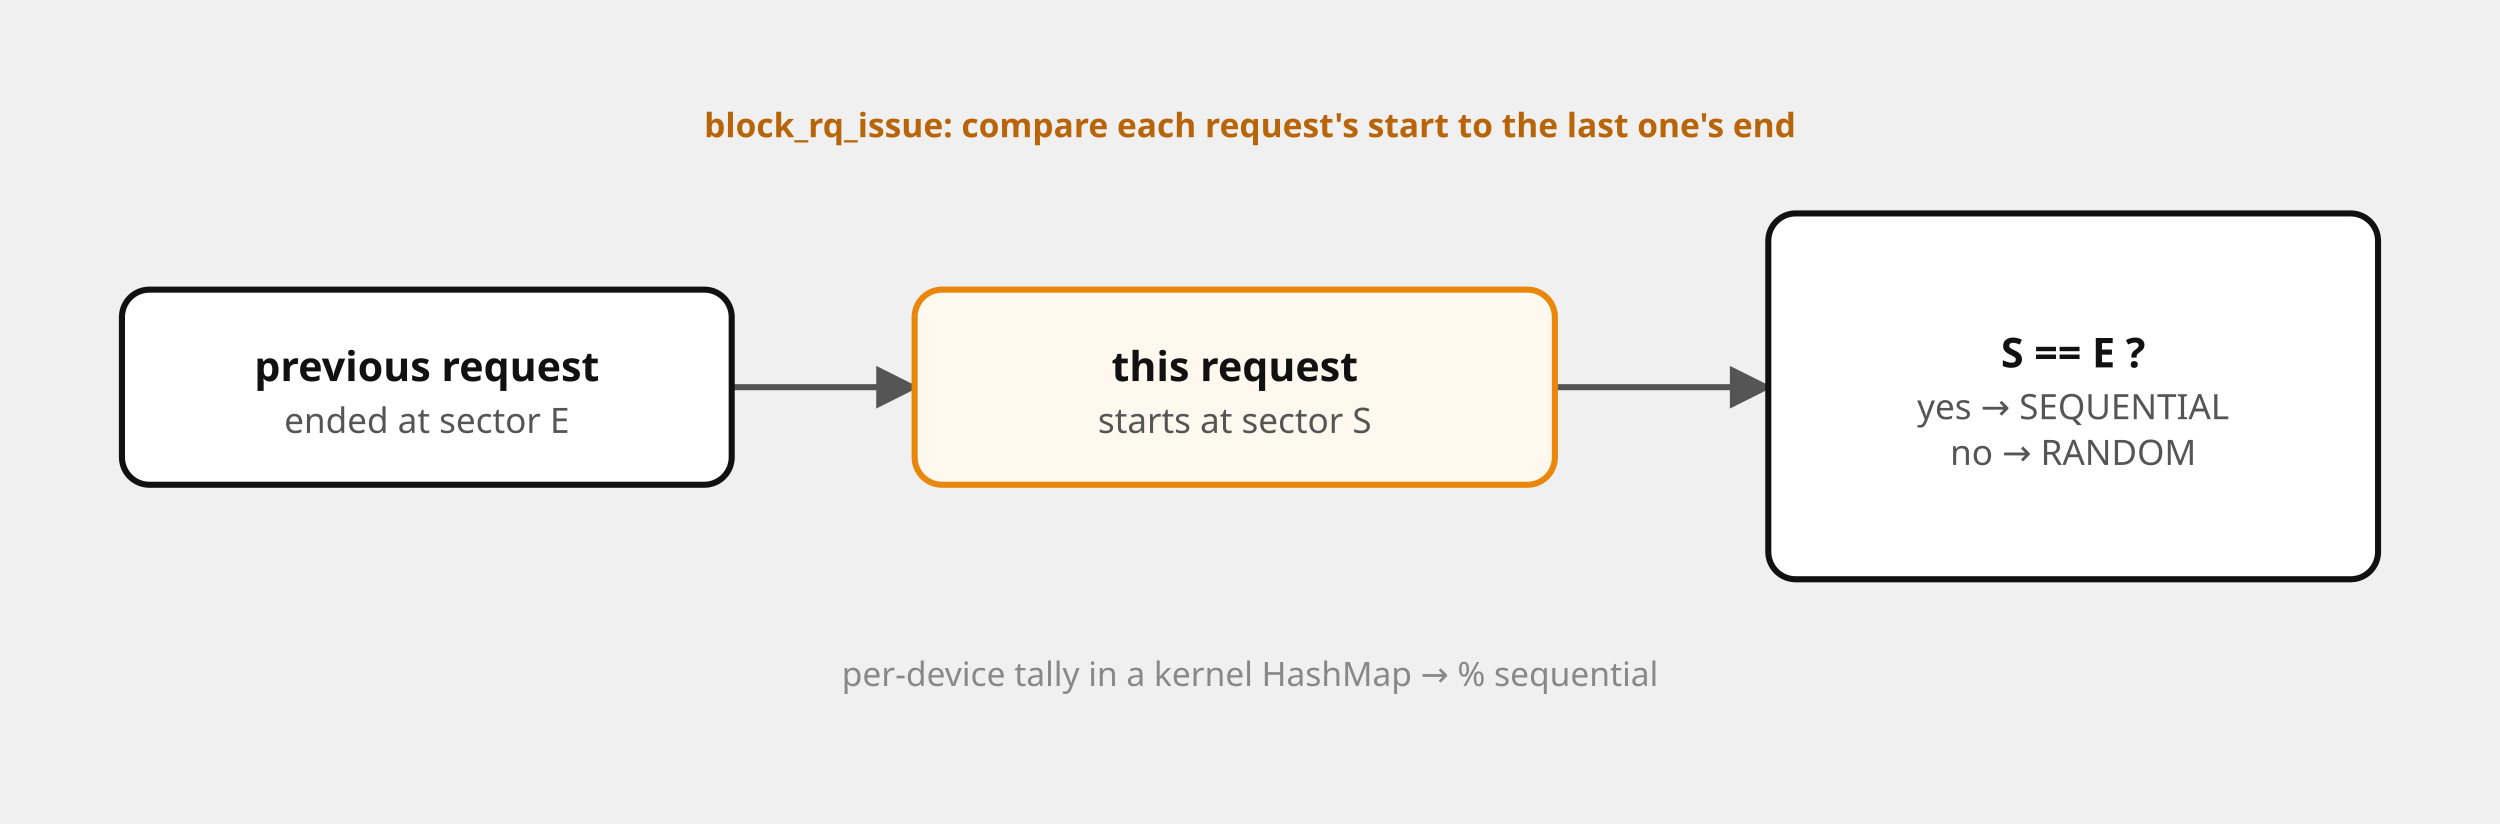
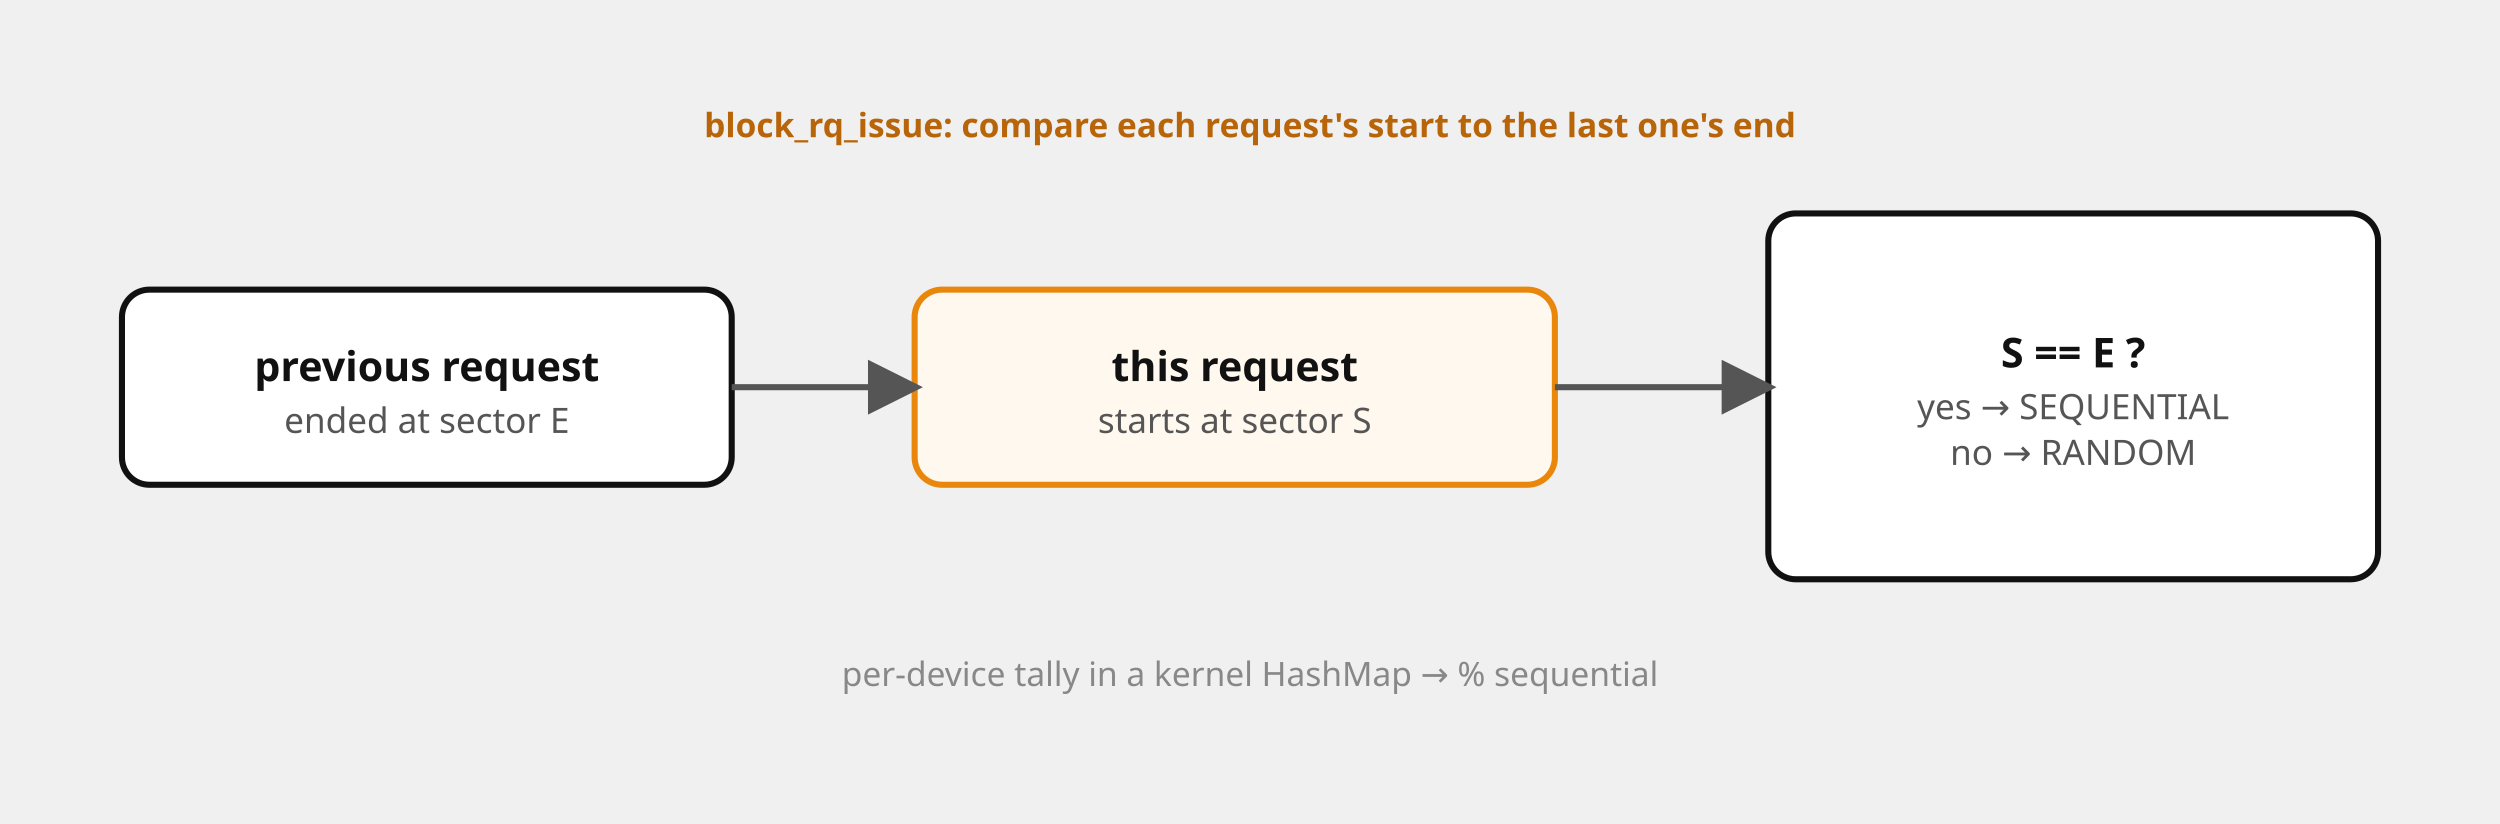
<svg xmlns="http://www.w3.org/2000/svg" viewBox="0 0 820 270" font-family="'Red Hat Text', system-ui, sans-serif" role="img">
  <defs>
-     <marker id="a" viewBox="0 0 10 10" refX="9" refY="5" markerWidth="7" markerHeight="7" orient="auto-start-reverse">
+     <marker id="a" viewBox="0 0 10 10" refX="8.5" refY="5" markerWidth="9" markerHeight="9" orient="auto-start-reverse">
      <path d="M0,0 L10,5 L0,10 z" fill="#555" />
    </marker>
-     <marker id="am" viewBox="0 0 10 10" refX="9" refY="5" markerWidth="7" markerHeight="7" orient="auto-start-reverse">
+     <marker id="am" viewBox="0 0 10 10" refX="8.5" refY="5" markerWidth="9" markerHeight="9" orient="auto-start-reverse">
      <path d="M0,0 L10,5 L0,10 z" fill="#b8650a" />
    </marker>
  </defs>
-   <path d="M240,127 L300,127" fill="none" stroke="#555" stroke-width="2" marker-end="url(#a)" />
-   <path d="M510,127 L580,127" fill="none" stroke="#555" stroke-width="2" marker-end="url(#a)" />
  <rect x="40" y="95" width="200" height="64" rx="9" fill="#ffffff" stroke="#111111" stroke-width="2" />
  <text x="140.0" y="125.0" font-size="13.5" font-weight="700" fill="#111111" text-anchor="middle">previous request</text>
  <text x="140.0" y="142.0" font-size="11.5" fill="#555555" text-anchor="middle">ended at sector E</text>
  <rect x="300" y="95" width="210" height="64" rx="9" fill="#fff8ef" stroke="#e8870c" stroke-width="2" />
  <text x="405.0" y="125.0" font-size="13.5" font-weight="700" fill="#111111" text-anchor="middle">this request</text>
  <text x="405.0" y="142.0" font-size="11.5" fill="#555555" text-anchor="middle">starts at sector S</text>
  <rect x="580" y="70" width="200" height="120" rx="9" fill="#ffffff" stroke="#111111" stroke-width="2" />
  <text x="680.0" y="120.5" font-size="13.5" font-weight="700" fill="#111111" text-anchor="middle">S == E ?</text>
  <text x="680.0" y="137.5" font-size="11.5" fill="#555555" text-anchor="middle">yes → SEQUENTIAL</text>
  <text x="680.0" y="152.5" font-size="11.5" fill="#555555" text-anchor="middle">no → RANDOM</text>
  <text x="410" y="45" font-size="11" fill="#b8650a" text-anchor="middle" font-weight="700">block_rq_issue: compare each request's start to the last one's end</text>
  <text x="410" y="225" font-size="11" fill="#888" text-anchor="middle">per-device tally in a kernel HashMap → % sequential</text>
+   <path d="M240,127 L300,127" fill="none" stroke="#555" stroke-width="2" marker-end="url(#a)" />
+   <path d="M510,127 L580,127" fill="none" stroke="#555" stroke-width="2" marker-end="url(#a)" />
</svg>
